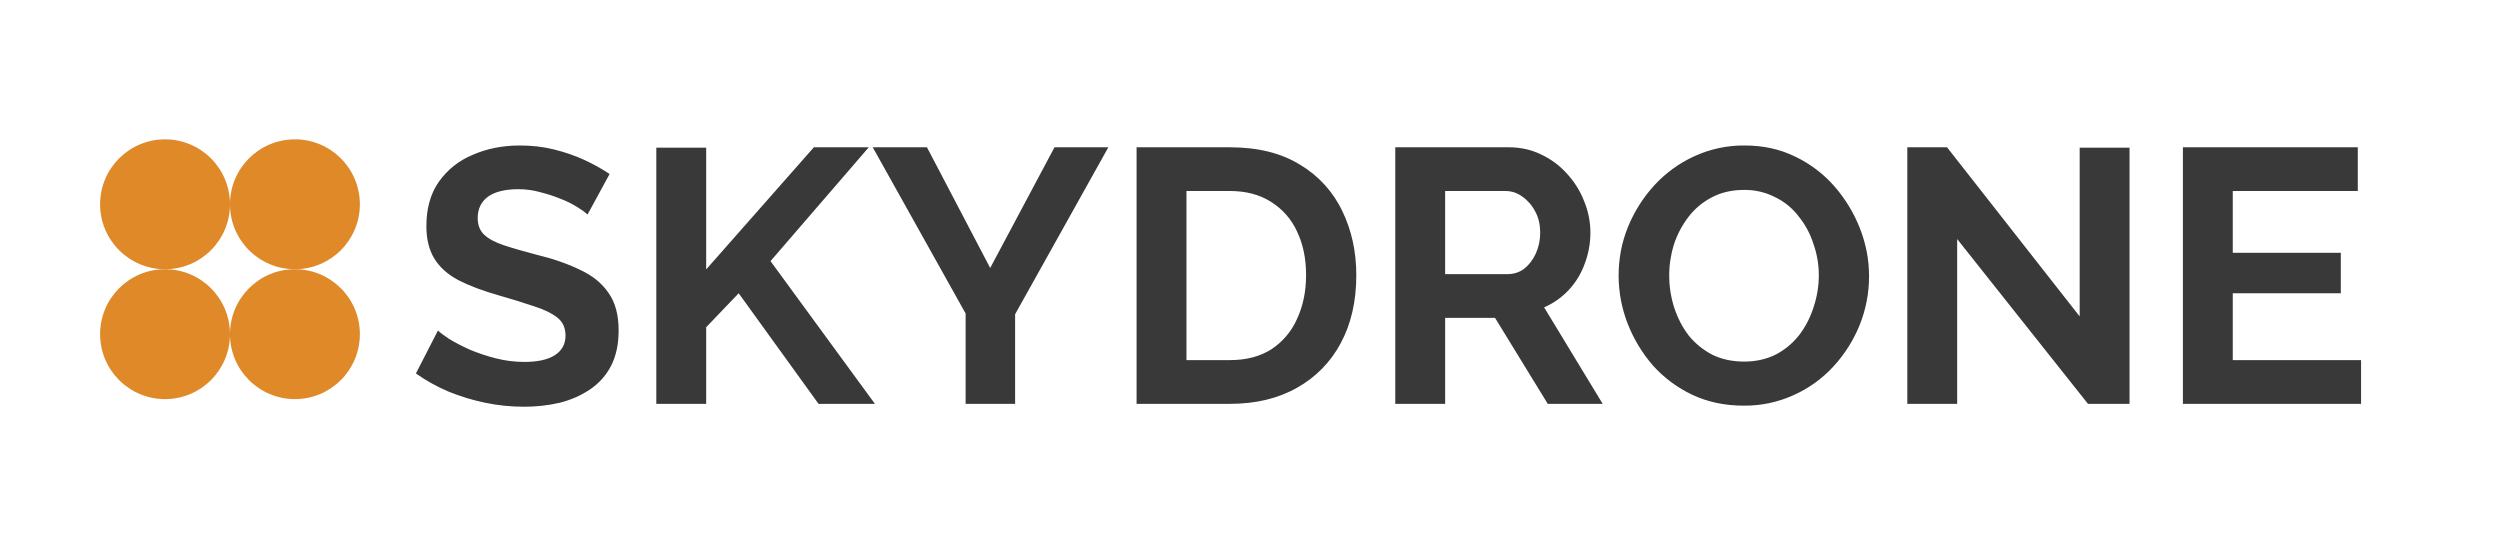
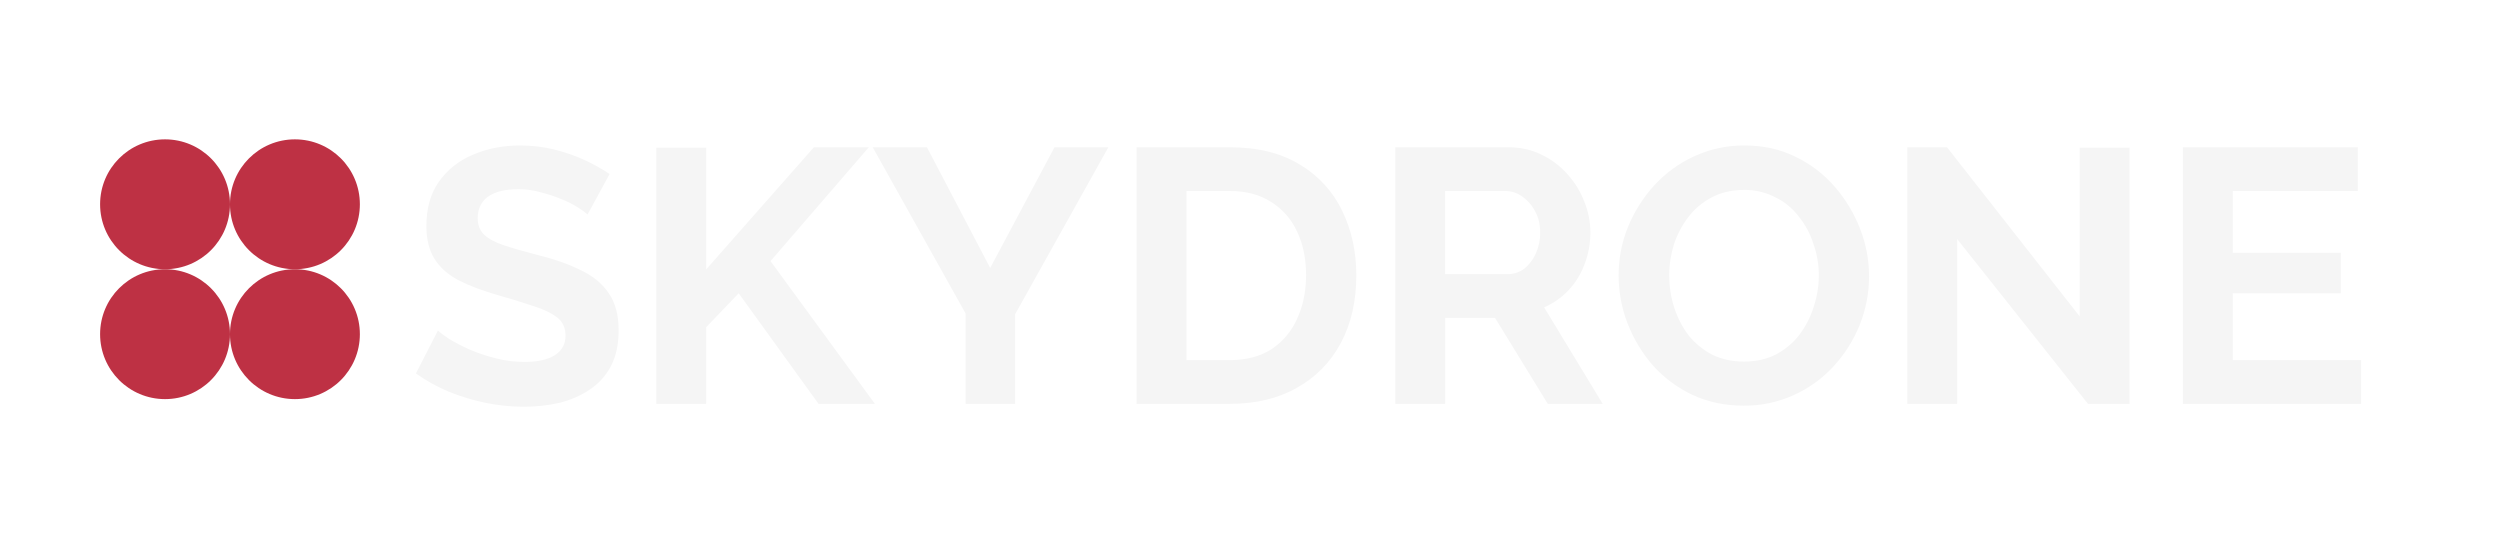
<svg xmlns="http://www.w3.org/2000/svg" width="130" height="28" fill="none">
-   <circle cx="8.582" cy="10.623" r="3.377" fill="#DF8928" />
-   <circle cx="8.582" cy="17.377" r="3.377" fill="#DF8928" />
-   <circle cx="15.336" cy="10.623" r="3.377" fill="#DF8928" />
-   <circle cx="15.336" cy="17.377" r="3.377" fill="#DF8928" />
-   <path d="M30.553 11.154a3.084 3.084 0 0 0-.489-.357 4.794 4.794 0 0 0-.845-.432 7.66 7.66 0 0 0-1.071-.357 4.224 4.224 0 0 0-1.184-.17c-.702 0-1.234.132-1.597.395-.351.263-.526.633-.526 1.109 0 .363.112.651.338.864.225.213.564.395 1.015.545.45.15 1.014.313 1.69.489.878.213 1.635.476 2.274.789.652.3 1.146.701 1.485 1.202.35.489.526 1.14.526 1.955 0 .714-.132 1.327-.395 1.841a3.304 3.304 0 0 1-1.09 1.221c-.463.314-.99.545-1.578.696a8.228 8.228 0 0 1-1.879.206 9.778 9.778 0 0 1-1.992-.206 10.942 10.942 0 0 1-1.916-.583 9.174 9.174 0 0 1-1.692-.94l1.147-2.235c.112.112.313.263.6.45.29.176.64.358 1.053.545a9.45 9.45 0 0 0 1.353.451c.489.126.983.188 1.485.188.701 0 1.233-.119 1.597-.357.363-.238.545-.576.545-1.014 0-.401-.144-.714-.433-.94-.288-.225-.689-.42-1.202-.582a38.12 38.12 0 0 0-1.823-.564c-.84-.238-1.54-.501-2.104-.79-.564-.3-.984-.676-1.26-1.127-.275-.45-.413-1.014-.413-1.69 0-.915.213-1.68.64-2.293a4.018 4.018 0 0 1 1.765-1.41c.74-.325 1.56-.488 2.462-.488.626 0 1.215.069 1.766.206.564.138 1.09.32 1.579.545.488.226.927.47 1.315.733l-1.146 2.105ZM34.128 21V7.678h2.593v6.332l5.6-6.351h2.856l-5.11 5.919L45.496 21h-2.932l-4.152-5.75-1.691 1.766V21h-2.594ZM48.202 7.659l3.288 6.276 3.344-6.276h2.8l-4.848 8.681V21h-2.574v-4.698l-4.83-8.643h2.82ZM59.102 21V7.659h4.849c1.453 0 2.668.3 3.645.902a5.584 5.584 0 0 1 2.199 2.405c.488 1.002.733 2.117.733 3.345 0 1.353-.27 2.53-.809 3.532a5.704 5.704 0 0 1-2.292 2.33c-.977.551-2.136.827-3.476.827h-4.848Zm8.814-6.69c0-.864-.157-1.622-.47-2.273a3.532 3.532 0 0 0-1.353-1.54c-.589-.377-1.303-.565-2.142-.565h-2.255v8.794h2.255c.852 0 1.572-.188 2.16-.563a3.652 3.652 0 0 0 1.335-1.579c.313-.676.47-1.434.47-2.273ZM72.554 21V7.659h5.9c.614 0 1.177.125 1.69.376.527.25.978.588 1.354 1.014.388.426.682.902.883 1.428a4.27 4.27 0 0 1 .32 1.616c0 .564-.1 1.109-.301 1.635a3.938 3.938 0 0 1-.827 1.353c-.363.388-.79.689-1.278.902L83.34 21h-2.856l-2.743-4.472h-2.593V21h-2.594Zm2.593-6.746h3.25c.326 0 .614-.094.865-.282.25-.2.45-.463.601-.789a2.57 2.57 0 0 0 .225-1.09c0-.426-.087-.795-.263-1.108a2.138 2.138 0 0 0-.676-.77 1.455 1.455 0 0 0-.864-.283h-3.138v4.322Zm15.523 6.84c-.977 0-1.867-.188-2.668-.564a6.482 6.482 0 0 1-2.048-1.522 7.448 7.448 0 0 1-1.316-2.18 6.907 6.907 0 0 1-.47-2.499c0-.889.163-1.735.49-2.536a7.293 7.293 0 0 1 1.37-2.161 6.452 6.452 0 0 1 2.068-1.503 6.12 6.12 0 0 1 2.63-.564c.965 0 1.842.194 2.631.582a6.315 6.315 0 0 1 2.048 1.56 7.45 7.45 0 0 1 1.316 2.18c.313.801.47 1.628.47 2.48a6.77 6.77 0 0 1-.49 2.537 7.118 7.118 0 0 1-1.37 2.16 6.32 6.32 0 0 1-2.068 1.485 6.135 6.135 0 0 1-2.593.545Zm-3.87-6.765c0 .577.087 1.134.262 1.673.176.538.426 1.02.752 1.447a3.92 3.92 0 0 0 1.221.995c.489.239 1.04.358 1.654.358.626 0 1.184-.126 1.672-.376a3.761 3.761 0 0 0 1.221-1.034c.326-.438.57-.92.733-1.447a5.193 5.193 0 0 0 .263-1.616 4.88 4.88 0 0 0-.281-1.653 4.365 4.365 0 0 0-.77-1.428 3.378 3.378 0 0 0-1.222-.996 3.424 3.424 0 0 0-1.616-.376c-.64 0-1.203.132-1.691.395-.476.25-.877.588-1.203 1.014a4.863 4.863 0 0 0-.752 1.428 5.433 5.433 0 0 0-.244 1.616Zm14.973-1.898V21H99.18V7.659h2.066l6.897 8.794V7.678h2.593V21h-2.161l-6.802-8.569Zm21.002 6.295V21h-9.264V7.659h9.094v2.273h-6.501v3.214h5.618v2.104h-5.618v3.476h6.671Z" fill="#393939" />
+   <circle cx="8.582" cy="10.623" r="3.377" fill="#BE3144" />
+   <circle cx="8.582" cy="17.377" r="3.377" fill="#BE3144" />
+   <circle cx="15.336" cy="10.623" r="3.377" fill="#BE3144" />
+   <circle cx="15.336" cy="17.377" r="3.377" fill="#BE3144" />
+   <path d="M30.553 11.154a3.084 3.084 0 0 0-.489-.357 4.794 4.794 0 0 0-.845-.432 7.66 7.66 0 0 0-1.071-.357 4.224 4.224 0 0 0-1.184-.17c-.702 0-1.234.132-1.597.395-.351.263-.526.633-.526 1.109 0 .363.112.651.338.864.225.213.564.395 1.015.545.45.15 1.014.313 1.69.489.878.213 1.635.476 2.274.789.652.3 1.146.701 1.485 1.202.35.489.526 1.14.526 1.955 0 .714-.132 1.327-.395 1.841a3.304 3.304 0 0 1-1.09 1.221c-.463.314-.99.545-1.578.696a8.228 8.228 0 0 1-1.879.206 9.778 9.778 0 0 1-1.992-.206 10.942 10.942 0 0 1-1.916-.583 9.174 9.174 0 0 1-1.692-.94l1.147-2.235c.112.112.313.263.6.45.29.176.64.358 1.053.545a9.45 9.45 0 0 0 1.353.451c.489.126.983.188 1.485.188.701 0 1.233-.119 1.597-.357.363-.238.545-.576.545-1.014 0-.401-.144-.714-.433-.94-.288-.225-.689-.42-1.202-.582a38.12 38.12 0 0 0-1.823-.564c-.84-.238-1.54-.501-2.104-.79-.564-.3-.984-.676-1.26-1.127-.275-.45-.413-1.014-.413-1.69 0-.915.213-1.68.64-2.293a4.018 4.018 0 0 1 1.765-1.41c.74-.325 1.56-.488 2.462-.488.626 0 1.215.069 1.766.206.564.138 1.09.32 1.579.545.488.226.927.47 1.315.733l-1.146 2.105ZM34.128 21V7.678h2.593v6.332l5.6-6.351h2.856l-5.11 5.919L45.496 21h-2.932l-4.152-5.75-1.691 1.766V21h-2.594ZM48.202 7.659l3.288 6.276 3.344-6.276h2.8l-4.848 8.681V21h-2.574v-4.698l-4.83-8.643h2.82ZM59.102 21V7.659h4.849c1.453 0 2.668.3 3.645.902a5.584 5.584 0 0 1 2.199 2.405c.488 1.002.733 2.117.733 3.345 0 1.353-.27 2.53-.809 3.532a5.704 5.704 0 0 1-2.292 2.33c-.977.551-2.136.827-3.476.827h-4.848Zm8.814-6.69c0-.864-.157-1.622-.47-2.273a3.532 3.532 0 0 0-1.353-1.54c-.589-.377-1.303-.565-2.142-.565h-2.255v8.794h2.255c.852 0 1.572-.188 2.16-.563a3.652 3.652 0 0 0 1.335-1.579c.313-.676.47-1.434.47-2.273ZM72.554 21V7.659h5.9c.614 0 1.177.125 1.69.376.527.25.978.588 1.354 1.014.388.426.682.902.883 1.428a4.27 4.27 0 0 1 .32 1.616c0 .564-.1 1.109-.301 1.635a3.938 3.938 0 0 1-.827 1.353c-.363.388-.79.689-1.278.902L83.34 21h-2.856l-2.743-4.472h-2.593V21h-2.594Zm2.593-6.746h3.25c.326 0 .614-.094.865-.282.25-.2.45-.463.601-.789a2.57 2.57 0 0 0 .225-1.09c0-.426-.087-.795-.263-1.108a2.138 2.138 0 0 0-.676-.77 1.455 1.455 0 0 0-.864-.283h-3.138v4.322Zm15.523 6.84c-.977 0-1.867-.188-2.668-.564a6.482 6.482 0 0 1-2.048-1.522 7.448 7.448 0 0 1-1.316-2.18 6.907 6.907 0 0 1-.47-2.499c0-.889.163-1.735.49-2.536a7.293 7.293 0 0 1 1.37-2.161 6.452 6.452 0 0 1 2.068-1.503 6.12 6.12 0 0 1 2.63-.564c.965 0 1.842.194 2.631.582a6.315 6.315 0 0 1 2.048 1.56 7.45 7.45 0 0 1 1.316 2.18c.313.801.47 1.628.47 2.48a6.77 6.77 0 0 1-.49 2.537 7.118 7.118 0 0 1-1.37 2.16 6.32 6.32 0 0 1-2.068 1.485 6.135 6.135 0 0 1-2.593.545Zm-3.87-6.765c0 .577.087 1.134.262 1.673.176.538.426 1.02.752 1.447a3.92 3.92 0 0 0 1.221.995c.489.239 1.04.358 1.654.358.626 0 1.184-.126 1.672-.376a3.761 3.761 0 0 0 1.221-1.034c.326-.438.57-.92.733-1.447a5.193 5.193 0 0 0 .263-1.616 4.88 4.88 0 0 0-.281-1.653 4.365 4.365 0 0 0-.77-1.428 3.378 3.378 0 0 0-1.222-.996 3.424 3.424 0 0 0-1.616-.376c-.64 0-1.203.132-1.691.395-.476.25-.877.588-1.203 1.014a4.863 4.863 0 0 0-.752 1.428 5.433 5.433 0 0 0-.244 1.616Zm14.973-1.898V21H99.18V7.659h2.066l6.897 8.794V7.678h2.593V21h-2.161l-6.802-8.569Zm21.002 6.295V21h-9.264V7.659h9.094v2.273h-6.501v3.214h5.618v2.104h-5.618v3.476h6.671Z" fill="#F5F5F5" />
</svg>
